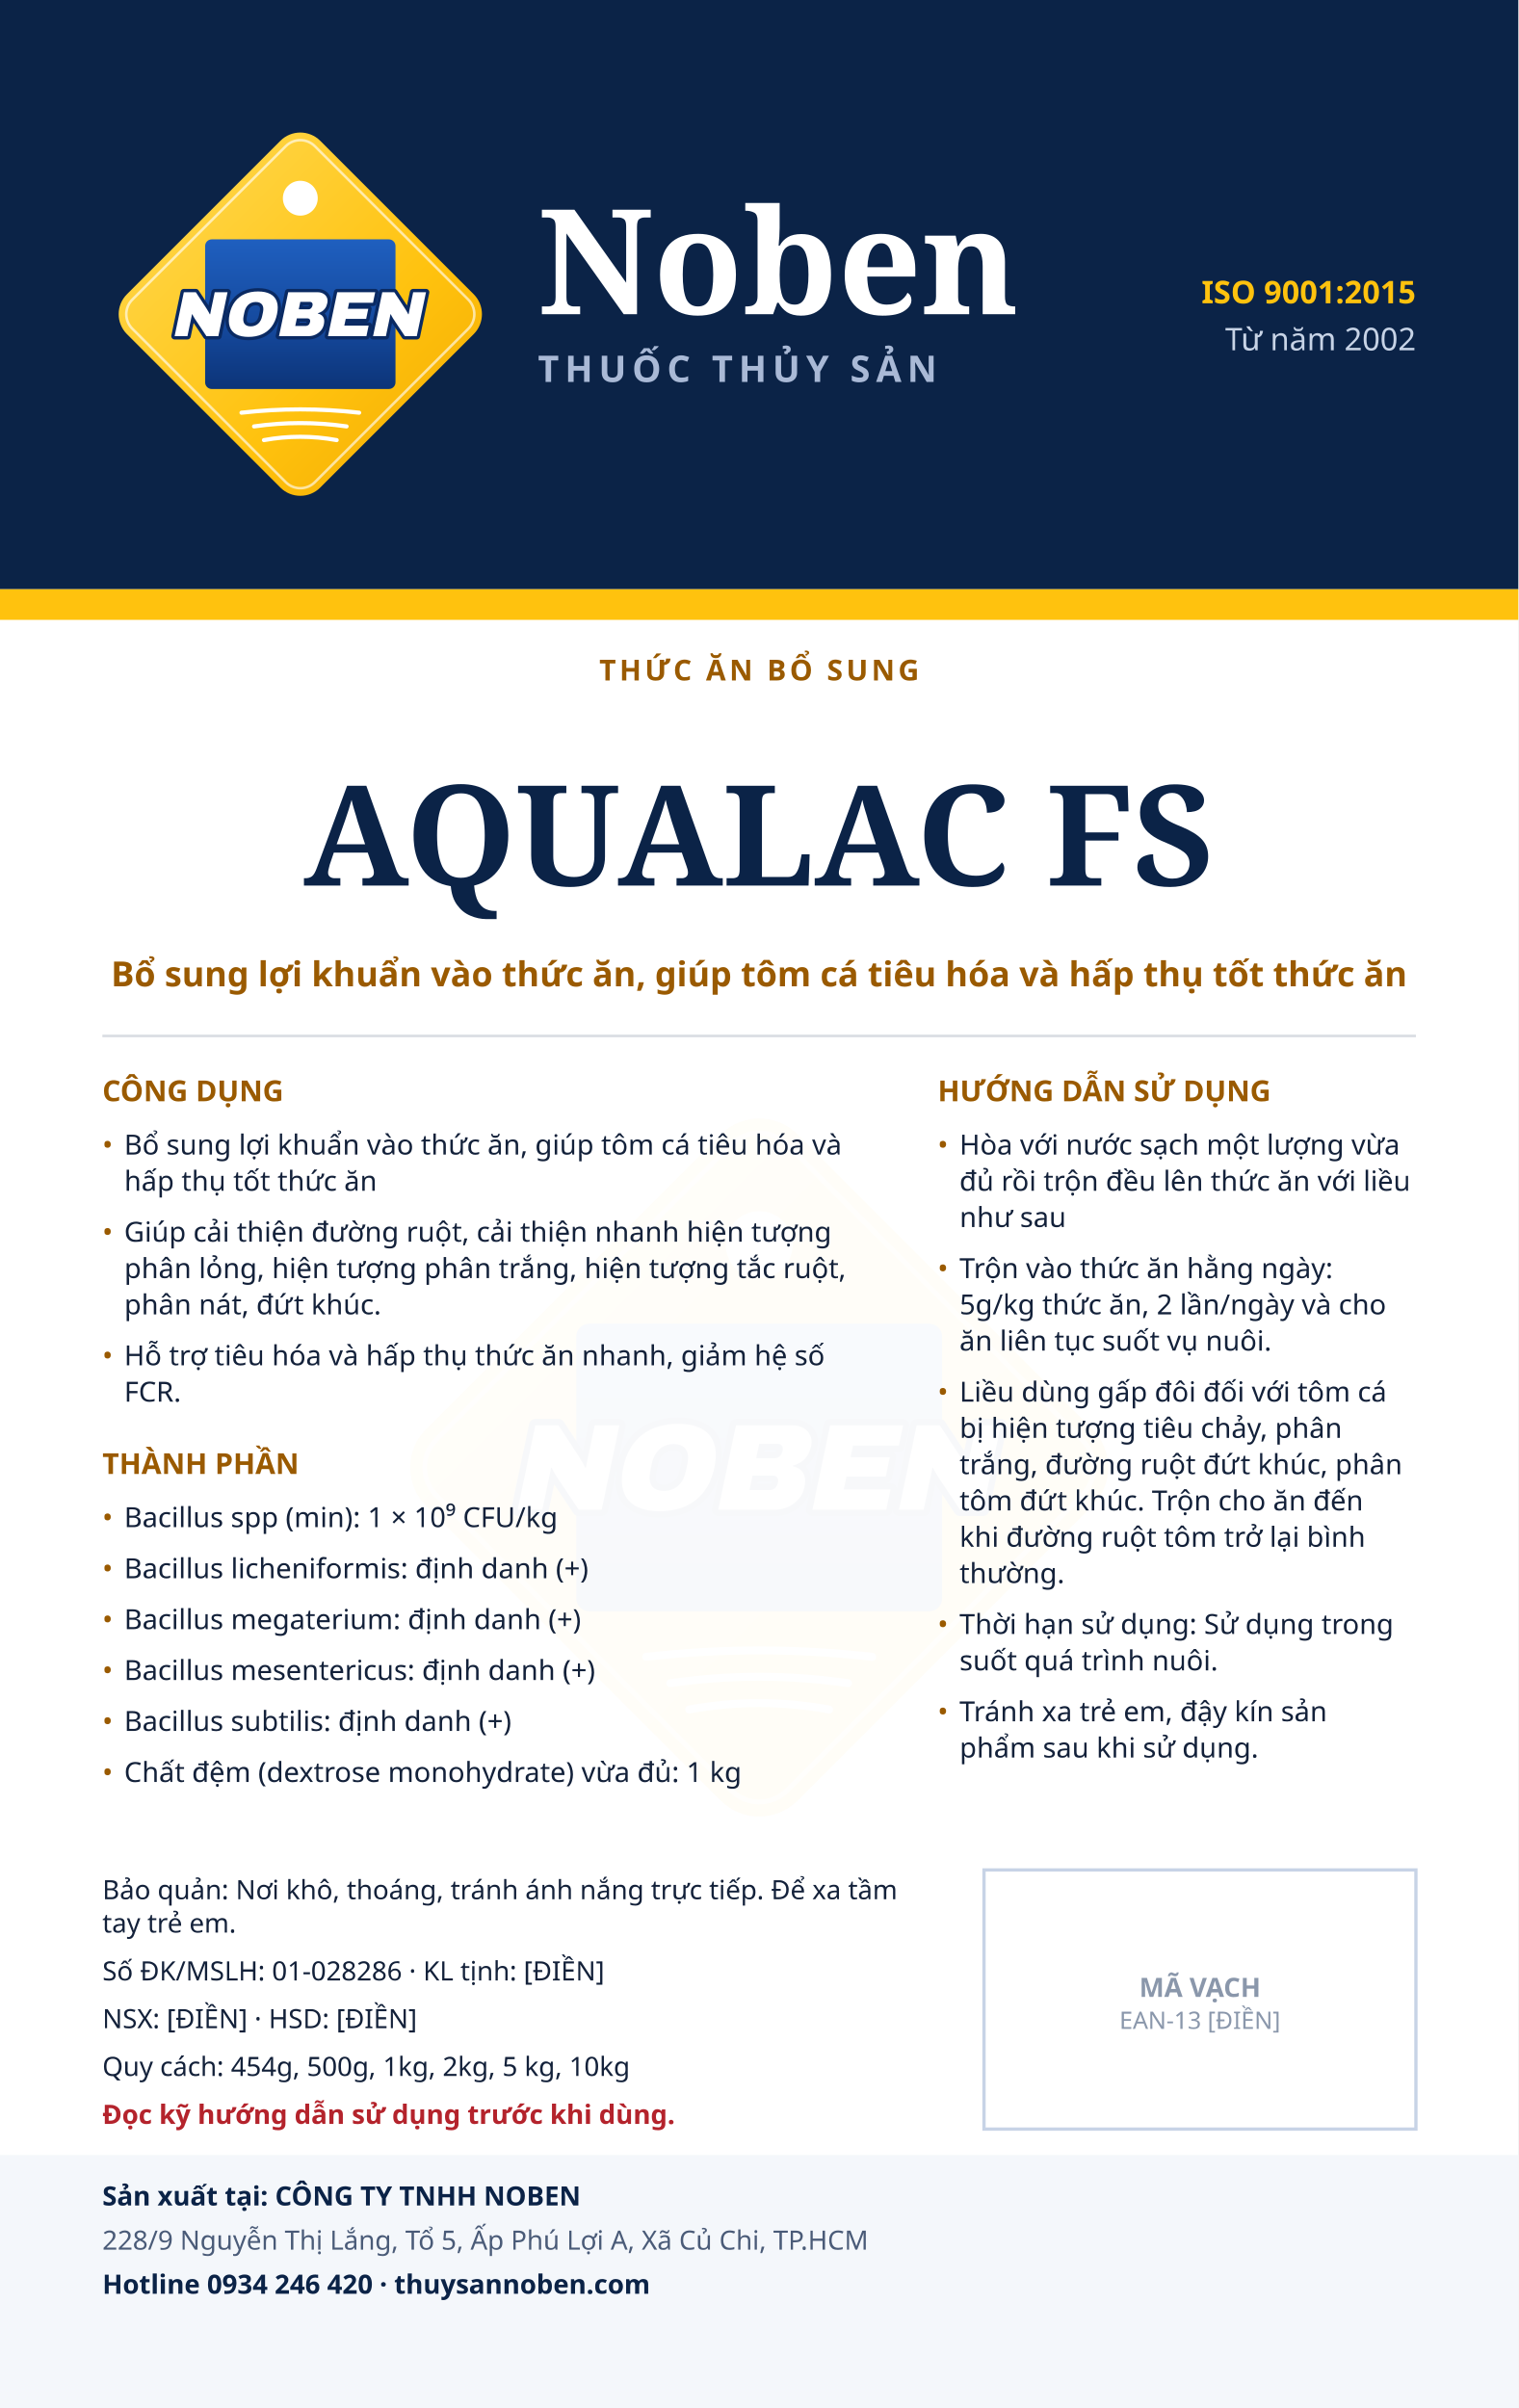
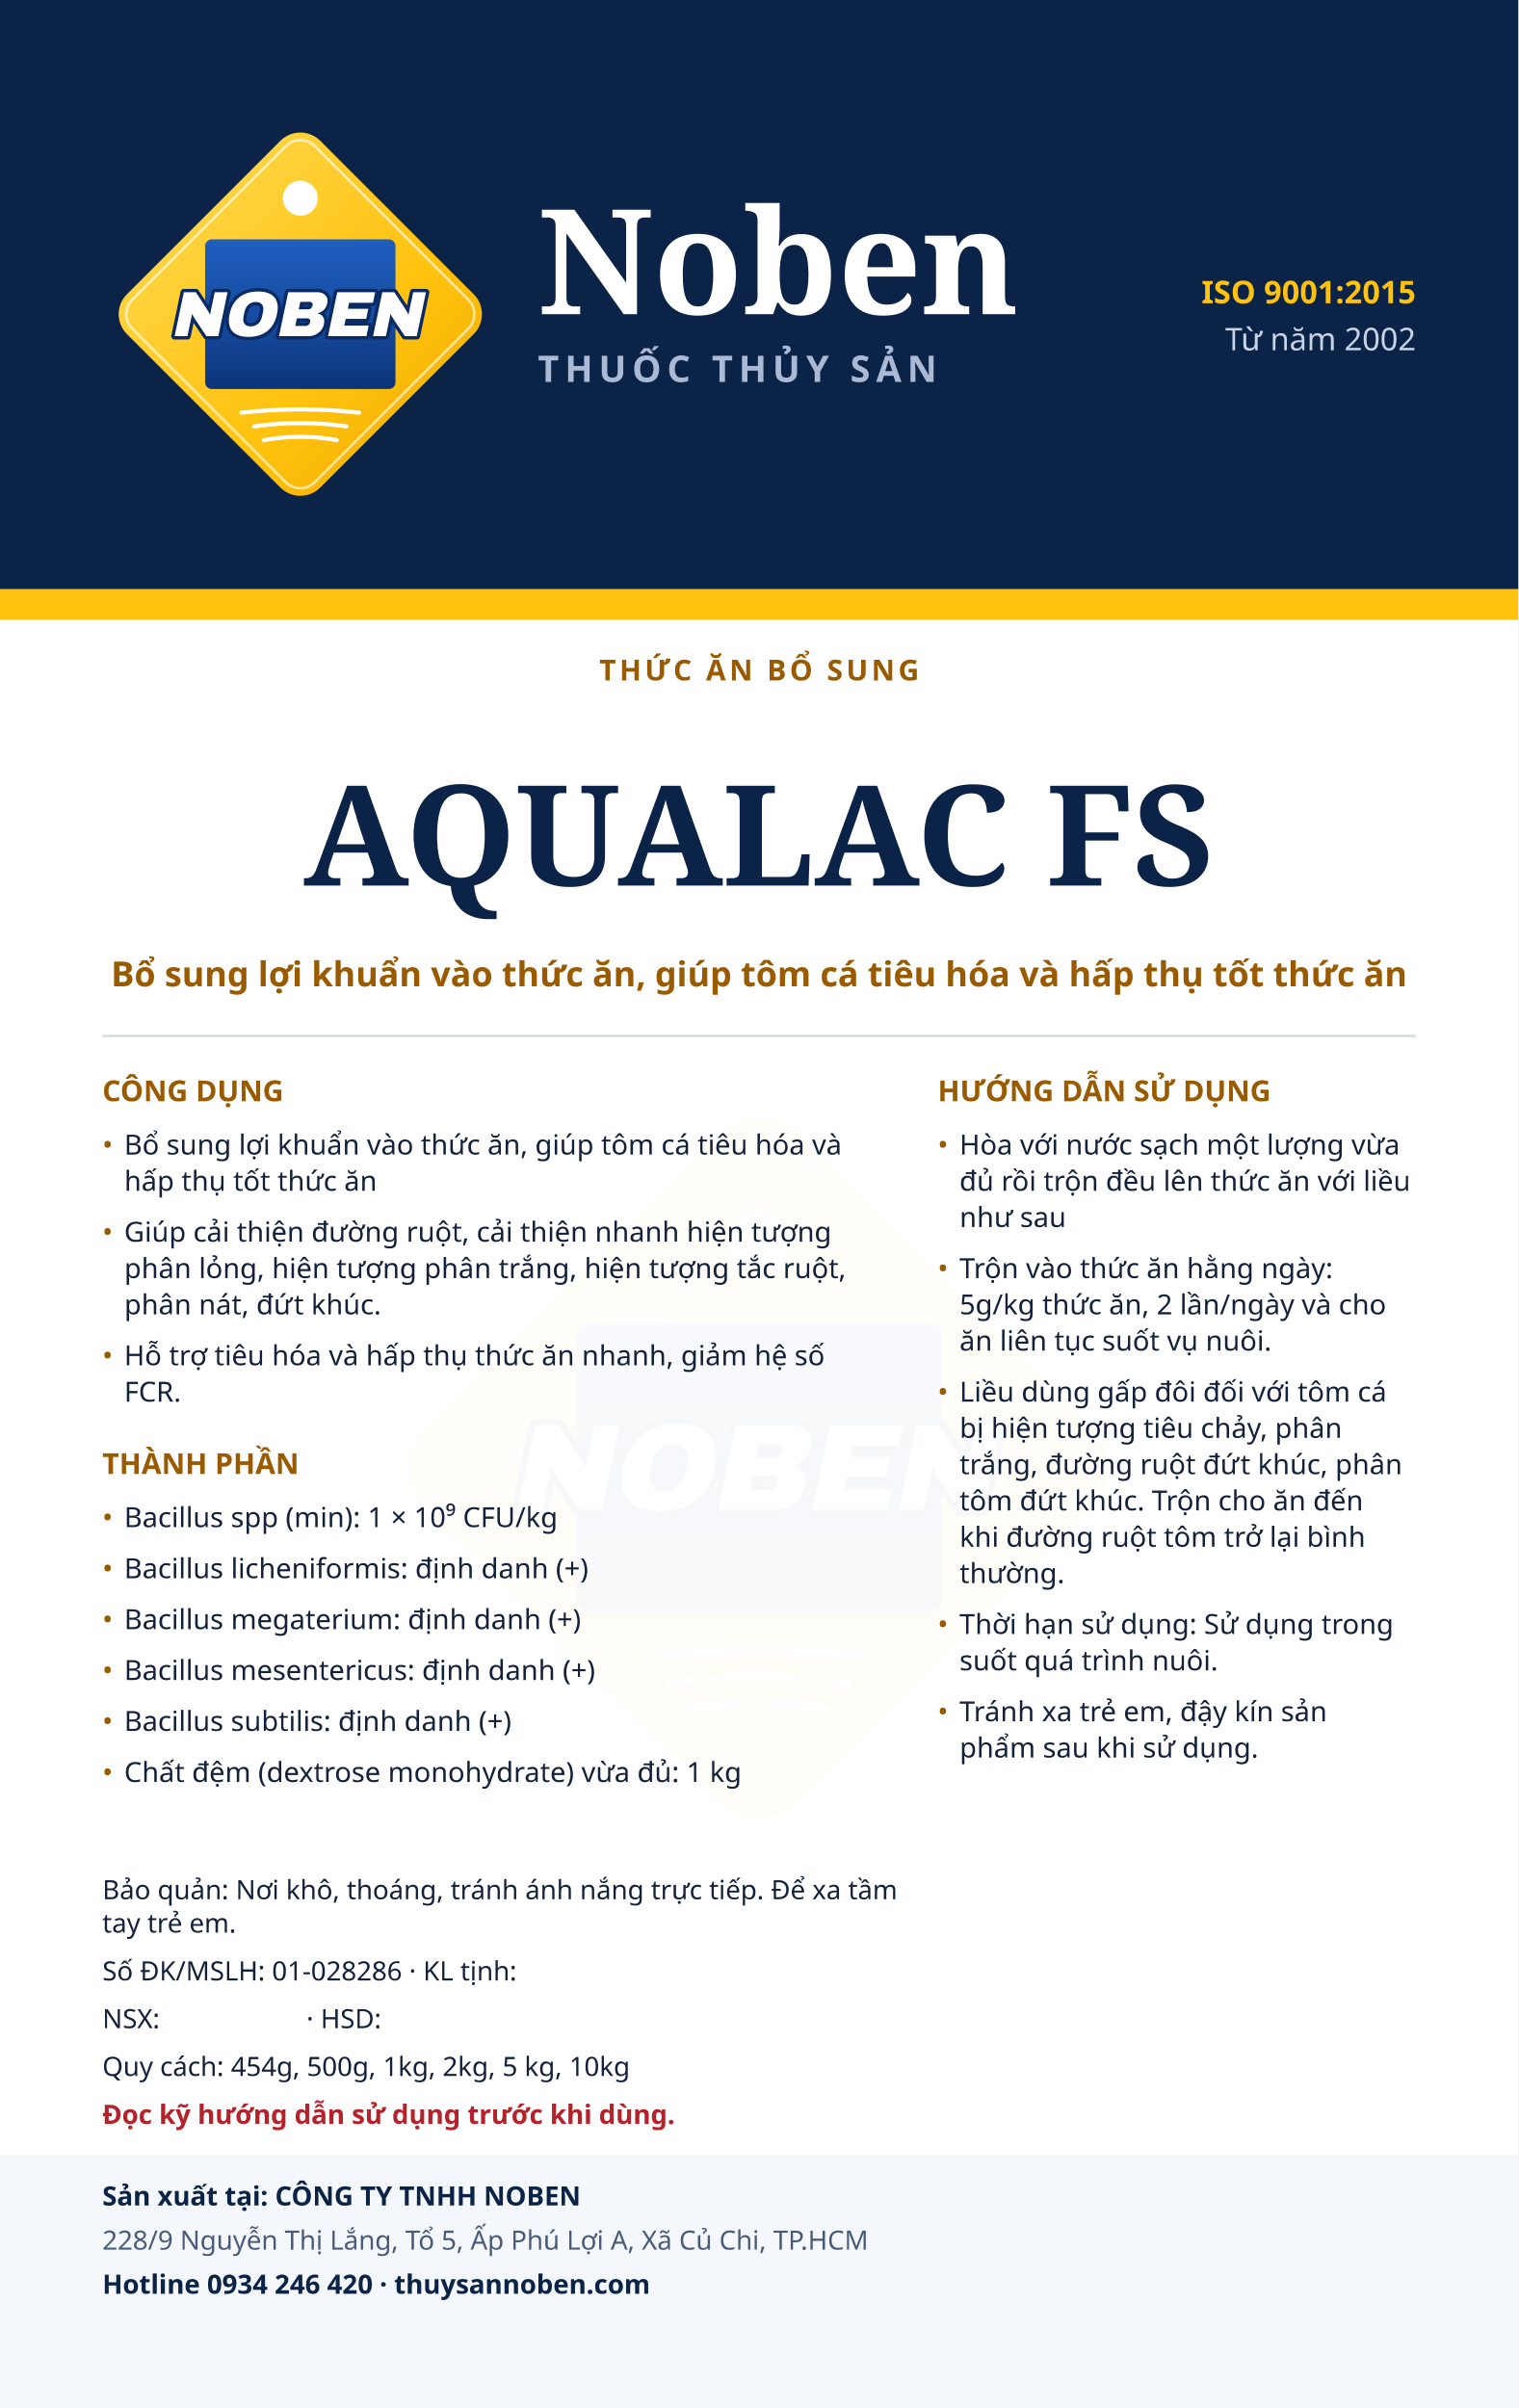
<svg xmlns="http://www.w3.org/2000/svg" xmlns:xlink="http://www.w3.org/1999/xlink" width="116mm" height="183.98mm" viewBox="-3 -3 116 183.98" data-trim="110 177.98" data-tran-le="3" data-an-toan="4.82">
  <defs>
    <clipPath id="nb-trang-giua">
      <rect x="0" y="44.36" width="110" height="117.29" />
    </clipPath>
  </defs>
  <g id="nen">
    <rect x="-3" y="-3" width="116" height="183.98" fill="#ffffff" />
    <rect x="-3" y="161.65" width="116" height="19.33" fill="#f4f7fb" />
    <g opacity="0.035" clip-path="url(#nb-trang-giua)">
      <use href="#nb-mark-art" xlink:href="#nb-mark-art" transform="translate(25.94 80.06) scale(0.11353)" />
    </g>
  </g>
  <g id="dai-thuong-hieu" data-khung="38.09 0 67.09 42.02">
    <rect x="-3" y="-3" width="116" height="45.02" fill="#0b2347" />
    <rect x="-3" y="42.02" width="116" height="2.34" fill="#ffc20e" />
    <text font-family="'Playfair Display ExtraBold', 'Playfair Display', serif" font-weight="800" font-size="11.18" fill="#ffffff" x="38.09" y="21.01">Noben</text>
    <text font-family="'Be Vietnam Pro SemiBold', 'Be Vietnam Pro', sans-serif" font-weight="600" font-size="2.79" fill="#a9b9d6" letter-spacing="0.45" x="38.09" y="26.18">THUỐC THỦY SẢN</text>
    <text font-family="'Be Vietnam Pro SemiBold', 'Be Vietnam Pro', sans-serif" font-weight="600" font-size="2.39" fill="#ffc20e" text-anchor="end" x="105.18" y="20.17">ISO 9001:2015</text>
    <text font-family="'Be Vietnam Pro', sans-serif" font-weight="400" font-size="2.39" fill="#c7d3e6" text-anchor="end" x="105.18" y="23.76">Từ năm 2002</text>
  </g>
  <g id="logo">
    <g transform="translate(4.82 5.88) scale(0.05908)">
      <g id="nb-mark-art">
        <defs>
          <linearGradient id="nb-g" x1="0" y1="0" x2="1" y2="1">
            <stop offset="0" stop-color="#ffdb57" />
            <stop offset=".618" stop-color="#ffc20e" />
            <stop offset="1" stop-color="#f2a900" />
          </linearGradient>
          <linearGradient id="nb-b" x1="0" y1="0" x2="0" y2="1">
            <stop offset="0" stop-color="#1f5fbf" />
            <stop offset=".618" stop-color="#14479a" />
            <stop offset="1" stop-color="#0c3478" />
          </linearGradient>
        </defs>
        <path d="M281.79 31.79 L480.21 230.21 A36.47 36.47 0 0 1 480.21 281.79 L281.79 480.21 A36.47 36.47 0 0 1 230.21 480.21 L31.79 281.79 A36.47 36.47 0 0 1 31.79 230.21 L230.21 31.79 A36.47 36.47 0 0 1 281.79 31.79 Z" fill="url(#nb-g)" />
        <path d="M274.83 38.76 L473.24 237.17 A26.62 26.62 0 0 1 473.24 274.83 L274.83 473.24 A26.62 26.62 0 0 1 237.17 473.24 L38.76 274.83 A26.62 26.62 0 0 1 38.76 237.17 L237.17 38.76 A26.62 26.62 0 0 1 274.83 38.76 Z" fill="none" stroke="#ffffff" stroke-opacity=".618" stroke-width="3.29" />
        <path d="M141.52 159.23 H370.48 A8.61 8.61 0 0 1 379.09 167.84 V344.16 A8.61 8.61 0 0 1 370.48 352.77 H141.52 A8.61 8.61 0 0 1 132.91 344.16 V167.84 A8.61 8.61 0 0 1 141.52 159.23 Z" fill="url(#nb-b)" />
        <circle cx="256" cy="106.02" r="22.54" fill="#ffffff" />
        <g transform="translate(93.46 284.39) scale(0.89704)">
          <g fill="none" stroke="#0a2a63" stroke-width="9.6" stroke-linejoin="round">
            <path transform="translate(-6.81 0)" d="M6.808 0.0 20.1 -63.296H37.396L52.312 -40.572Q52.947 -39.652 53.96 -37.904Q54.973 -36.156 56.022 -34.362Q57.071 -32.568 57.575 -31.464L58.074 -31.648Q58.523 -34.224 59.054 -36.754Q59.586 -39.284 59.856 -40.572L64.628 -63.296H83.12L69.828 0.0H52.624L35.765 -25.3Q34.587 -27.14 33.802 -28.658Q33.017 -30.176 32.295 -31.556L31.796 -31.372Q31.521 -29.624 31.154 -27.876Q30.787 -26.128 30.613 -25.3L25.3 0.0Z " />
            <path transform="translate(-7.2 0)" d="M113.676 1.104Q102.912 1.104 96.049 -2.576Q89.186 -6.256 86.674 -13.57Q84.162 -20.884 86.422 -31.648Q88.702 -42.504 94.276 -49.772Q99.85 -57.04 108.259 -60.72Q116.668 -64.4 127.432 -64.4Q138.288 -64.4 145.151 -60.72Q152.014 -57.04 154.536 -49.772Q157.058 -42.504 154.778 -31.648Q152.518 -20.884 146.934 -13.57Q141.35 -6.256 132.941 -2.576Q124.532 1.104 113.676 1.104ZM116.864 -14.076Q120.176 -14.076 122.928 -15.134Q125.68 -16.192 127.788 -18.124Q129.896 -20.056 131.294 -22.77Q132.692 -25.484 133.368 -28.704L134.604 -34.592Q135.281 -37.812 135.022 -40.526Q134.764 -43.24 133.468 -45.172Q132.172 -47.104 129.864 -48.162Q127.556 -49.22 124.244 -49.22Q120.932 -49.22 118.18 -48.162Q115.428 -47.104 113.366 -45.172Q111.304 -43.24 109.906 -40.526Q108.509 -37.812 107.832 -34.592L106.596 -28.704Q105.92 -25.484 106.178 -22.77Q106.436 -20.056 107.686 -18.124Q108.936 -16.192 111.244 -15.134Q113.552 -14.076 116.864 -14.076Z " />
            <path transform="translate(-7.59 0)" d="M158.08 0.0 171.372 -63.296H213.508Q218.292 -63.296 221.833 -61.318Q225.373 -59.34 227.031 -55.844Q228.689 -52.348 227.723 -47.748Q226.757 -43.148 224.667 -40.204Q222.577 -37.26 219.827 -35.558Q217.078 -33.856 214.052 -33.028L213.975 -32.66Q217.132 -31.924 219.469 -30.13Q221.807 -28.336 222.786 -25.116Q223.766 -21.896 222.704 -16.836Q221.641 -11.776 218.365 -8.004Q215.089 -4.232 210.504 -2.116Q205.92 0.0 200.768 0.0ZM181.503 -14.72H196.959Q199.075 -14.72 200.672 -16.192Q202.269 -17.664 202.888 -20.608Q203.177 -21.988 202.821 -23.138Q202.464 -24.288 201.542 -24.932Q200.619 -25.576 199.239 -25.576H183.783ZM186.526 -38.64H200.51Q201.982 -38.64 203.139 -39.33Q204.296 -40.02 205.165 -41.308Q206.033 -42.596 206.439 -44.528Q206.864 -46.552 205.783 -47.978Q204.703 -49.404 202.771 -49.404H188.787Z " />
            <path transform="translate(-7.8 0)" d="M228.932 0.0 242.224 -63.296H296.964L293.776 -48.116H259.368L257.533 -39.376H286.973L283.92 -24.84H254.48L252.452 -15.18H287.504L284.316 0.0Z " />
            <path transform="translate(-8 0)" d="M294.08 0.0 307.372 -63.296H324.668L339.584 -40.572Q340.219 -39.652 341.232 -37.904Q342.245 -36.156 343.294 -34.362Q344.343 -32.568 344.847 -31.464L345.346 -31.648Q345.795 -34.224 346.326 -36.754Q346.858 -39.284 347.128 -40.572L351.9 -63.296H370.392L357.1 0.0H339.896L323.037 -25.3Q321.859 -27.14 321.074 -28.658Q320.289 -30.176 319.567 -31.556L319.068 -31.372Q318.793 -29.624 318.426 -27.876Q318.059 -26.128 317.885 -25.3L312.572 0.0Z" />
          </g>
          <g fill="#ffffff">
            <path transform="translate(-6.81 0)" d="M6.808 0.0 20.1 -63.296H37.396L52.312 -40.572Q52.947 -39.652 53.96 -37.904Q54.973 -36.156 56.022 -34.362Q57.071 -32.568 57.575 -31.464L58.074 -31.648Q58.523 -34.224 59.054 -36.754Q59.586 -39.284 59.856 -40.572L64.628 -63.296H83.12L69.828 0.0H52.624L35.765 -25.3Q34.587 -27.14 33.802 -28.658Q33.017 -30.176 32.295 -31.556L31.796 -31.372Q31.521 -29.624 31.154 -27.876Q30.787 -26.128 30.613 -25.3L25.3 0.0Z " />
            <path transform="translate(-7.2 0)" d="M113.676 1.104Q102.912 1.104 96.049 -2.576Q89.186 -6.256 86.674 -13.57Q84.162 -20.884 86.422 -31.648Q88.702 -42.504 94.276 -49.772Q99.85 -57.04 108.259 -60.72Q116.668 -64.4 127.432 -64.4Q138.288 -64.4 145.151 -60.72Q152.014 -57.04 154.536 -49.772Q157.058 -42.504 154.778 -31.648Q152.518 -20.884 146.934 -13.57Q141.35 -6.256 132.941 -2.576Q124.532 1.104 113.676 1.104ZM116.864 -14.076Q120.176 -14.076 122.928 -15.134Q125.68 -16.192 127.788 -18.124Q129.896 -20.056 131.294 -22.77Q132.692 -25.484 133.368 -28.704L134.604 -34.592Q135.281 -37.812 135.022 -40.526Q134.764 -43.24 133.468 -45.172Q132.172 -47.104 129.864 -48.162Q127.556 -49.22 124.244 -49.22Q120.932 -49.22 118.18 -48.162Q115.428 -47.104 113.366 -45.172Q111.304 -43.24 109.906 -40.526Q108.509 -37.812 107.832 -34.592L106.596 -28.704Q105.92 -25.484 106.178 -22.77Q106.436 -20.056 107.686 -18.124Q108.936 -16.192 111.244 -15.134Q113.552 -14.076 116.864 -14.076Z " />
            <path transform="translate(-7.59 0)" d="M158.08 0.0 171.372 -63.296H213.508Q218.292 -63.296 221.833 -61.318Q225.373 -59.34 227.031 -55.844Q228.689 -52.348 227.723 -47.748Q226.757 -43.148 224.667 -40.204Q222.577 -37.26 219.827 -35.558Q217.078 -33.856 214.052 -33.028L213.975 -32.66Q217.132 -31.924 219.469 -30.13Q221.807 -28.336 222.786 -25.116Q223.766 -21.896 222.704 -16.836Q221.641 -11.776 218.365 -8.004Q215.089 -4.232 210.504 -2.116Q205.92 0.0 200.768 0.0ZM181.503 -14.72H196.959Q199.075 -14.72 200.672 -16.192Q202.269 -17.664 202.888 -20.608Q203.177 -21.988 202.821 -23.138Q202.464 -24.288 201.542 -24.932Q200.619 -25.576 199.239 -25.576H183.783ZM186.526 -38.64H200.51Q201.982 -38.64 203.139 -39.33Q204.296 -40.02 205.165 -41.308Q206.033 -42.596 206.439 -44.528Q206.864 -46.552 205.783 -47.978Q204.703 -49.404 202.771 -49.404H188.787Z " />
            <path transform="translate(-7.8 0)" d="M228.932 0.0 242.224 -63.296H296.964L293.776 -48.116H259.368L257.533 -39.376H286.973L283.92 -24.84H254.48L252.452 -15.18H287.504L284.316 0.0Z " />
            <path transform="translate(-8 0)" d="M294.08 0.0 307.372 -63.296H324.668L339.584 -40.572Q340.219 -39.652 341.232 -37.904Q342.245 -36.156 343.294 -34.362Q344.343 -32.568 344.847 -31.464L345.346 -31.648Q345.795 -34.224 346.326 -36.754Q346.858 -39.284 347.128 -40.572L351.9 -63.296H370.392L357.1 0.0H339.896L323.037 -25.3Q321.859 -27.14 321.074 -28.658Q320.289 -30.176 319.567 -31.556L319.068 -31.372Q318.793 -29.624 318.426 -27.876Q318.059 -26.128 317.885 -25.3L312.572 0.0Z" />
          </g>
        </g>
        <path d="M179.92 383.41 Q256 374.8 332.08 383.41 M196.19 401.13 Q256 392.52 315.81 401.13 M208.98 418.85 Q256 410.24 303.02 418.85" fill="none" stroke="#ffffff" stroke-width="5.32" stroke-linecap="round" />
      </g>
    </g>
  </g>
  <g id="ten-san-pham" data-khung="4.82 44.36 100.36 34.18">
    <text font-family="'Be Vietnam Pro SemiBold', 'Be Vietnam Pro', sans-serif" font-weight="600" font-size="2.2" fill="#9a5a00" text-anchor="middle" letter-spacing="0.26">
      <tspan x="55" y="48.99">THỨC ĂN BỔ SUNG</tspan>
    </text>
    <text font-family="'Playfair Display ExtraBold', 'Playfair Display', serif" font-weight="800" font-size="10.68" fill="#0b2347" text-anchor="middle">
      <tspan x="55" y="64.66">AQUALAC FS</tspan>
    </text>
    <text font-family="'Be Vietnam Pro SemiBold', 'Be Vietnam Pro', sans-serif" font-weight="600" font-size="2.64" fill="#9a5a00" text-anchor="middle">
      <tspan x="55" y="72.36">Bổ sung lợi khuẩn vào thức ăn, giúp tôm cá tiêu hóa và hấp thụ tốt thức ăn</tspan>
    </text>
  </g>
  <g id="cong-dung" data-khung="4.82 78.53 59.13 26.13">
    <line x1="4.82" y1="76.15" x2="105.18" y2="76.15" stroke="#0b2347" stroke-opacity="0.15" stroke-width="0.2" />
    <text font-family="'Be Vietnam Pro SemiBold', 'Be Vietnam Pro', sans-serif" font-weight="600" font-size="2.22" fill="#9a5a00">
      <tspan x="4.82" y="81.14">CÔNG DỤNG</tspan>
    </text>
    <text font-family="'Be Vietnam Pro', sans-serif" font-weight="400" font-size="2.13" fill="#9a5a00" x="4.82" y="85.21">•</text>
    <text font-family="'Be Vietnam Pro', sans-serif" font-weight="400" font-size="2.13" fill="#13213a">
      <tspan x="6.49" y="85.21">Bổ sung lợi khuẩn vào thức ăn, giúp tôm cá tiêu hóa và</tspan>
      <tspan x="6.49" y="87.98">hấp thụ tốt thức ăn</tspan>
    </text>
    <text font-family="'Be Vietnam Pro', sans-serif" font-weight="400" font-size="2.13" fill="#9a5a00" x="4.82" y="91.87">•</text>
    <text font-family="'Be Vietnam Pro', sans-serif" font-weight="400" font-size="2.13" fill="#13213a">
      <tspan x="6.49" y="91.87">Giúp cải thiện đường ruột, cải thiện nhanh hiện tượng</tspan>
      <tspan x="6.49" y="94.65">phân lỏng, hiện tượng phân trắng, hiện tượng tắc ruột,</tspan>
      <tspan x="6.49" y="97.42">phân nát, đứt khúc.</tspan>
    </text>
    <text font-family="'Be Vietnam Pro', sans-serif" font-weight="400" font-size="2.13" fill="#9a5a00" x="4.82" y="101.31">•</text>
    <text font-family="'Be Vietnam Pro', sans-serif" font-weight="400" font-size="2.13" fill="#13213a">
      <tspan x="6.49" y="101.31">Hỗ trợ tiêu hóa và hấp thụ thức ăn nhanh, giảm hệ số</tspan>
      <tspan x="6.49" y="104.09">FCR.</tspan>
    </text>
  </g>
  <g id="huong-dan" data-khung="68.64 78.53 36.54 53.32">
    <text font-family="'Be Vietnam Pro SemiBold', 'Be Vietnam Pro', sans-serif" font-weight="600" font-size="2.22" fill="#9a5a00">
      <tspan x="68.64" y="81.14">HƯỚNG DẪN SỬ DỤNG</tspan>
    </text>
    <text font-family="'Be Vietnam Pro', sans-serif" font-weight="400" font-size="2.13" fill="#9a5a00" x="68.64" y="85.21">•</text>
    <text font-family="'Be Vietnam Pro', sans-serif" font-weight="400" font-size="2.13" fill="#13213a">
      <tspan x="70.31" y="85.21">Hòa với nước sạch một lượng vừa</tspan>
      <tspan x="70.31" y="87.98">đủ rồi trộn đều lên thức ăn với liều</tspan>
      <tspan x="70.31" y="90.75">như sau</tspan>
    </text>
    <text font-family="'Be Vietnam Pro', sans-serif" font-weight="400" font-size="2.13" fill="#9a5a00" x="68.64" y="94.65">•</text>
    <text font-family="'Be Vietnam Pro', sans-serif" font-weight="400" font-size="2.13" fill="#13213a">
      <tspan x="70.31" y="94.65">Trộn vào thức ăn hằng ngày:</tspan>
      <tspan x="70.31" y="97.42">5g/kg thức ăn, 2 lần/ngày và cho</tspan>
      <tspan x="70.31" y="100.19">ăn liên tục suốt vụ nuôi.</tspan>
    </text>
    <text font-family="'Be Vietnam Pro', sans-serif" font-weight="400" font-size="2.13" fill="#9a5a00" x="68.64" y="104.09">•</text>
    <text font-family="'Be Vietnam Pro', sans-serif" font-weight="400" font-size="2.13" fill="#13213a">
      <tspan x="70.31" y="104.09">Liều dùng gấp đôi đối với tôm cá</tspan>
      <tspan x="70.31" y="106.86">bị hiện tượng tiêu chảy, phân</tspan>
      <tspan x="70.31" y="109.63">trắng, đường ruột đứt khúc, phân</tspan>
      <tspan x="70.31" y="112.4">tôm đứt khúc. Trộn cho ăn đến</tspan>
      <tspan x="70.31" y="115.18">khi đường ruột tôm trở lại bình</tspan>
      <tspan x="70.31" y="117.95">thường.</tspan>
    </text>
    <text font-family="'Be Vietnam Pro', sans-serif" font-weight="400" font-size="2.13" fill="#9a5a00" x="68.64" y="121.84">•</text>
    <text font-family="'Be Vietnam Pro', sans-serif" font-weight="400" font-size="2.13" fill="#13213a">
      <tspan x="70.31" y="121.84">Thời hạn sử dụng: Sử dụng trong</tspan>
      <tspan x="70.31" y="124.62">suốt quá trình nuôi.</tspan>
    </text>
    <text font-family="'Be Vietnam Pro', sans-serif" font-weight="400" font-size="2.13" fill="#9a5a00" x="68.64" y="128.51">•</text>
    <text font-family="'Be Vietnam Pro', sans-serif" font-weight="400" font-size="2.13" fill="#13213a">
      <tspan x="70.31" y="128.51">Tránh xa trẻ em, đậy kín sản</tspan>
      <tspan x="70.31" y="131.28">phẩm sau khi sử dụng.</tspan>
    </text>
  </g>
  <g id="thanh-phan" data-khung="4.82 107.01 59.13 26.71">
    <text font-family="'Be Vietnam Pro SemiBold', 'Be Vietnam Pro', sans-serif" font-weight="600" font-size="2.22" fill="#9a5a00">
      <tspan x="4.82" y="109.62">THÀNH PHẦN</tspan>
    </text>
    <text font-family="'Be Vietnam Pro', sans-serif" font-weight="400" font-size="2.13" fill="#9a5a00" x="4.82" y="113.68">•</text>
    <text font-family="'Be Vietnam Pro', sans-serif" font-weight="400" font-size="2.13" fill="#13213a">
      <tspan x="6.49" y="113.68">Bacillus spp (min): 1 × 10⁹ CFU/kg</tspan>
    </text>
    <text font-family="'Be Vietnam Pro', sans-serif" font-weight="400" font-size="2.13" fill="#9a5a00" x="4.82" y="117.58">•</text>
    <text font-family="'Be Vietnam Pro', sans-serif" font-weight="400" font-size="2.13" fill="#13213a">
      <tspan x="6.49" y="117.58">Bacillus licheniformis: định danh (+)</tspan>
    </text>
    <text font-family="'Be Vietnam Pro', sans-serif" font-weight="400" font-size="2.13" fill="#9a5a00" x="4.82" y="121.47">•</text>
    <text font-family="'Be Vietnam Pro', sans-serif" font-weight="400" font-size="2.13" fill="#13213a">
      <tspan x="6.49" y="121.47">Bacillus megaterium: định danh (+)</tspan>
    </text>
    <text font-family="'Be Vietnam Pro', sans-serif" font-weight="400" font-size="2.13" fill="#9a5a00" x="4.82" y="125.36">•</text>
    <text font-family="'Be Vietnam Pro', sans-serif" font-weight="400" font-size="2.13" fill="#13213a">
      <tspan x="6.49" y="125.36">Bacillus mesentericus: định danh (+)</tspan>
    </text>
    <text font-family="'Be Vietnam Pro', sans-serif" font-weight="400" font-size="2.13" fill="#9a5a00" x="4.82" y="129.25">•</text>
    <text font-family="'Be Vietnam Pro', sans-serif" font-weight="400" font-size="2.13" fill="#13213a">
      <tspan x="6.49" y="129.25">Bacillus subtilis: định danh (+)</tspan>
    </text>
    <text font-family="'Be Vietnam Pro', sans-serif" font-weight="400" font-size="2.13" fill="#9a5a00" x="4.82" y="133.15">•</text>
    <text font-family="'Be Vietnam Pro', sans-serif" font-weight="400" font-size="2.13" fill="#13213a">
      <tspan x="6.49" y="133.15">Chất đệm (dextrose monohydrate) vừa đủ: 1 kg</tspan>
    </text>
  </g>
  <g id="phap-ly" data-khung="4.82 139.72 100.36 33.44">
    <text font-family="'Be Vietnam Pro', sans-serif" font-weight="400" font-size="2.03" fill="#13213a">
      <tspan x="4.82" y="142.11">Bảo quản: Nơi khô, thoáng, tránh ánh nắng trực tiếp. Để xa tầm</tspan>
      <tspan x="4.82" y="144.66">tay trẻ em.</tspan>
    </text>
    <text font-family="'Be Vietnam Pro', sans-serif" font-weight="400" font-size="2.03" fill="#13213a">
-       <tspan x="4.82" y="148.31">Số ĐK/MSLH: 01-028286 · KL tịnh: [ĐIỀN]</tspan>
+       <tspan x="4.82" y="148.31">Số ĐK/MSLH: 01-028286 · KL tịnh:</tspan>
    </text>
    <text font-family="'Be Vietnam Pro', sans-serif" font-weight="400" font-size="2.03" fill="#13213a">
-       <tspan x="4.82" y="151.96">NSX: [ĐIỀN] · HSD: [ĐIỀN]</tspan>
+       <tspan x="4.82" y="151.96">NSX:       · HSD:</tspan>
    </text>
    <text font-family="'Be Vietnam Pro', sans-serif" font-weight="400" font-size="2.03" fill="#13213a">
      <tspan x="4.82" y="155.61">Quy cách: 454g, 500g, 1kg, 2kg, 5 kg, 10kg</tspan>
    </text>
    <text font-family="'Be Vietnam Pro SemiBold', 'Be Vietnam Pro', sans-serif" font-weight="600" font-size="2.03" fill="#b4232c">
      <tspan x="4.82" y="159.27">Đọc kỹ hướng dẫn sử dụng trước khi dùng.</tspan>
    </text>
    <text font-family="'Be Vietnam Pro SemiBold', 'Be Vietnam Pro', sans-serif" font-weight="600" font-size="2.03" fill="#0b2347">
      <tspan x="4.82" y="165.51">Sản xuất tại: CÔNG TY TNHH NOBEN</tspan>
    </text>
    <text font-family="'Be Vietnam Pro', sans-serif" font-weight="400" font-size="2.03" fill="#4a5b78">
      <tspan x="4.82" y="168.88">228/9 Nguyễn Thị Lắng, Tổ 5, Ấp Phú Lợi A, Xã Củ Chi, TP.HCM</tspan>
    </text>
    <text font-family="'Be Vietnam Pro SemiBold', 'Be Vietnam Pro', sans-serif" font-weight="600" font-size="2.03" fill="#0b2347">
      <tspan x="4.82" y="172.25">Hotline 0934 246 420 · thuysannoben.com</tspan>
    </text>
  </g>
  <g id="ma-vach" data-khung="72.18 139.87 33 19.8">
-     <rect x="72.18" y="139.87" width="33" height="19.8" fill="#ffffff" stroke="#c7d3e6" stroke-width="0.25" />
-     <text font-family="'Be Vietnam Pro SemiBold', 'Be Vietnam Pro', sans-serif" font-weight="600" font-size="2.03" fill="#8a97ab" text-anchor="middle" x="88.68" y="149.57">MÃ VẠCH</text>
-     <text font-family="'Be Vietnam Pro', sans-serif" font-weight="400" font-size="1.83" fill="#8a97ab" text-anchor="middle" x="88.68" y="152.01">EAN-13 [ĐIỀN]</text>
-   </g>
+ </g>
  <g id="vung-an-toan" display="none">
    <rect x="-3" y="-3" width="116" height="183.98" fill="none" stroke="#e6007e" stroke-width="0.2" />
    <rect x="0" y="0" width="110" height="177.98" fill="none" stroke="#00a0e9" stroke-width="0.25" />
    <rect x="4.82" y="4.82" width="100.36" height="168.34" fill="none" stroke="#2fb34a" stroke-width="0.2" stroke-dasharray="1 1" />
    <line x1="0" y1="110" x2="110" y2="110" stroke="#ffc20e" stroke-width="0.2" stroke-dasharray="2 1" />
  </g>
</svg>
